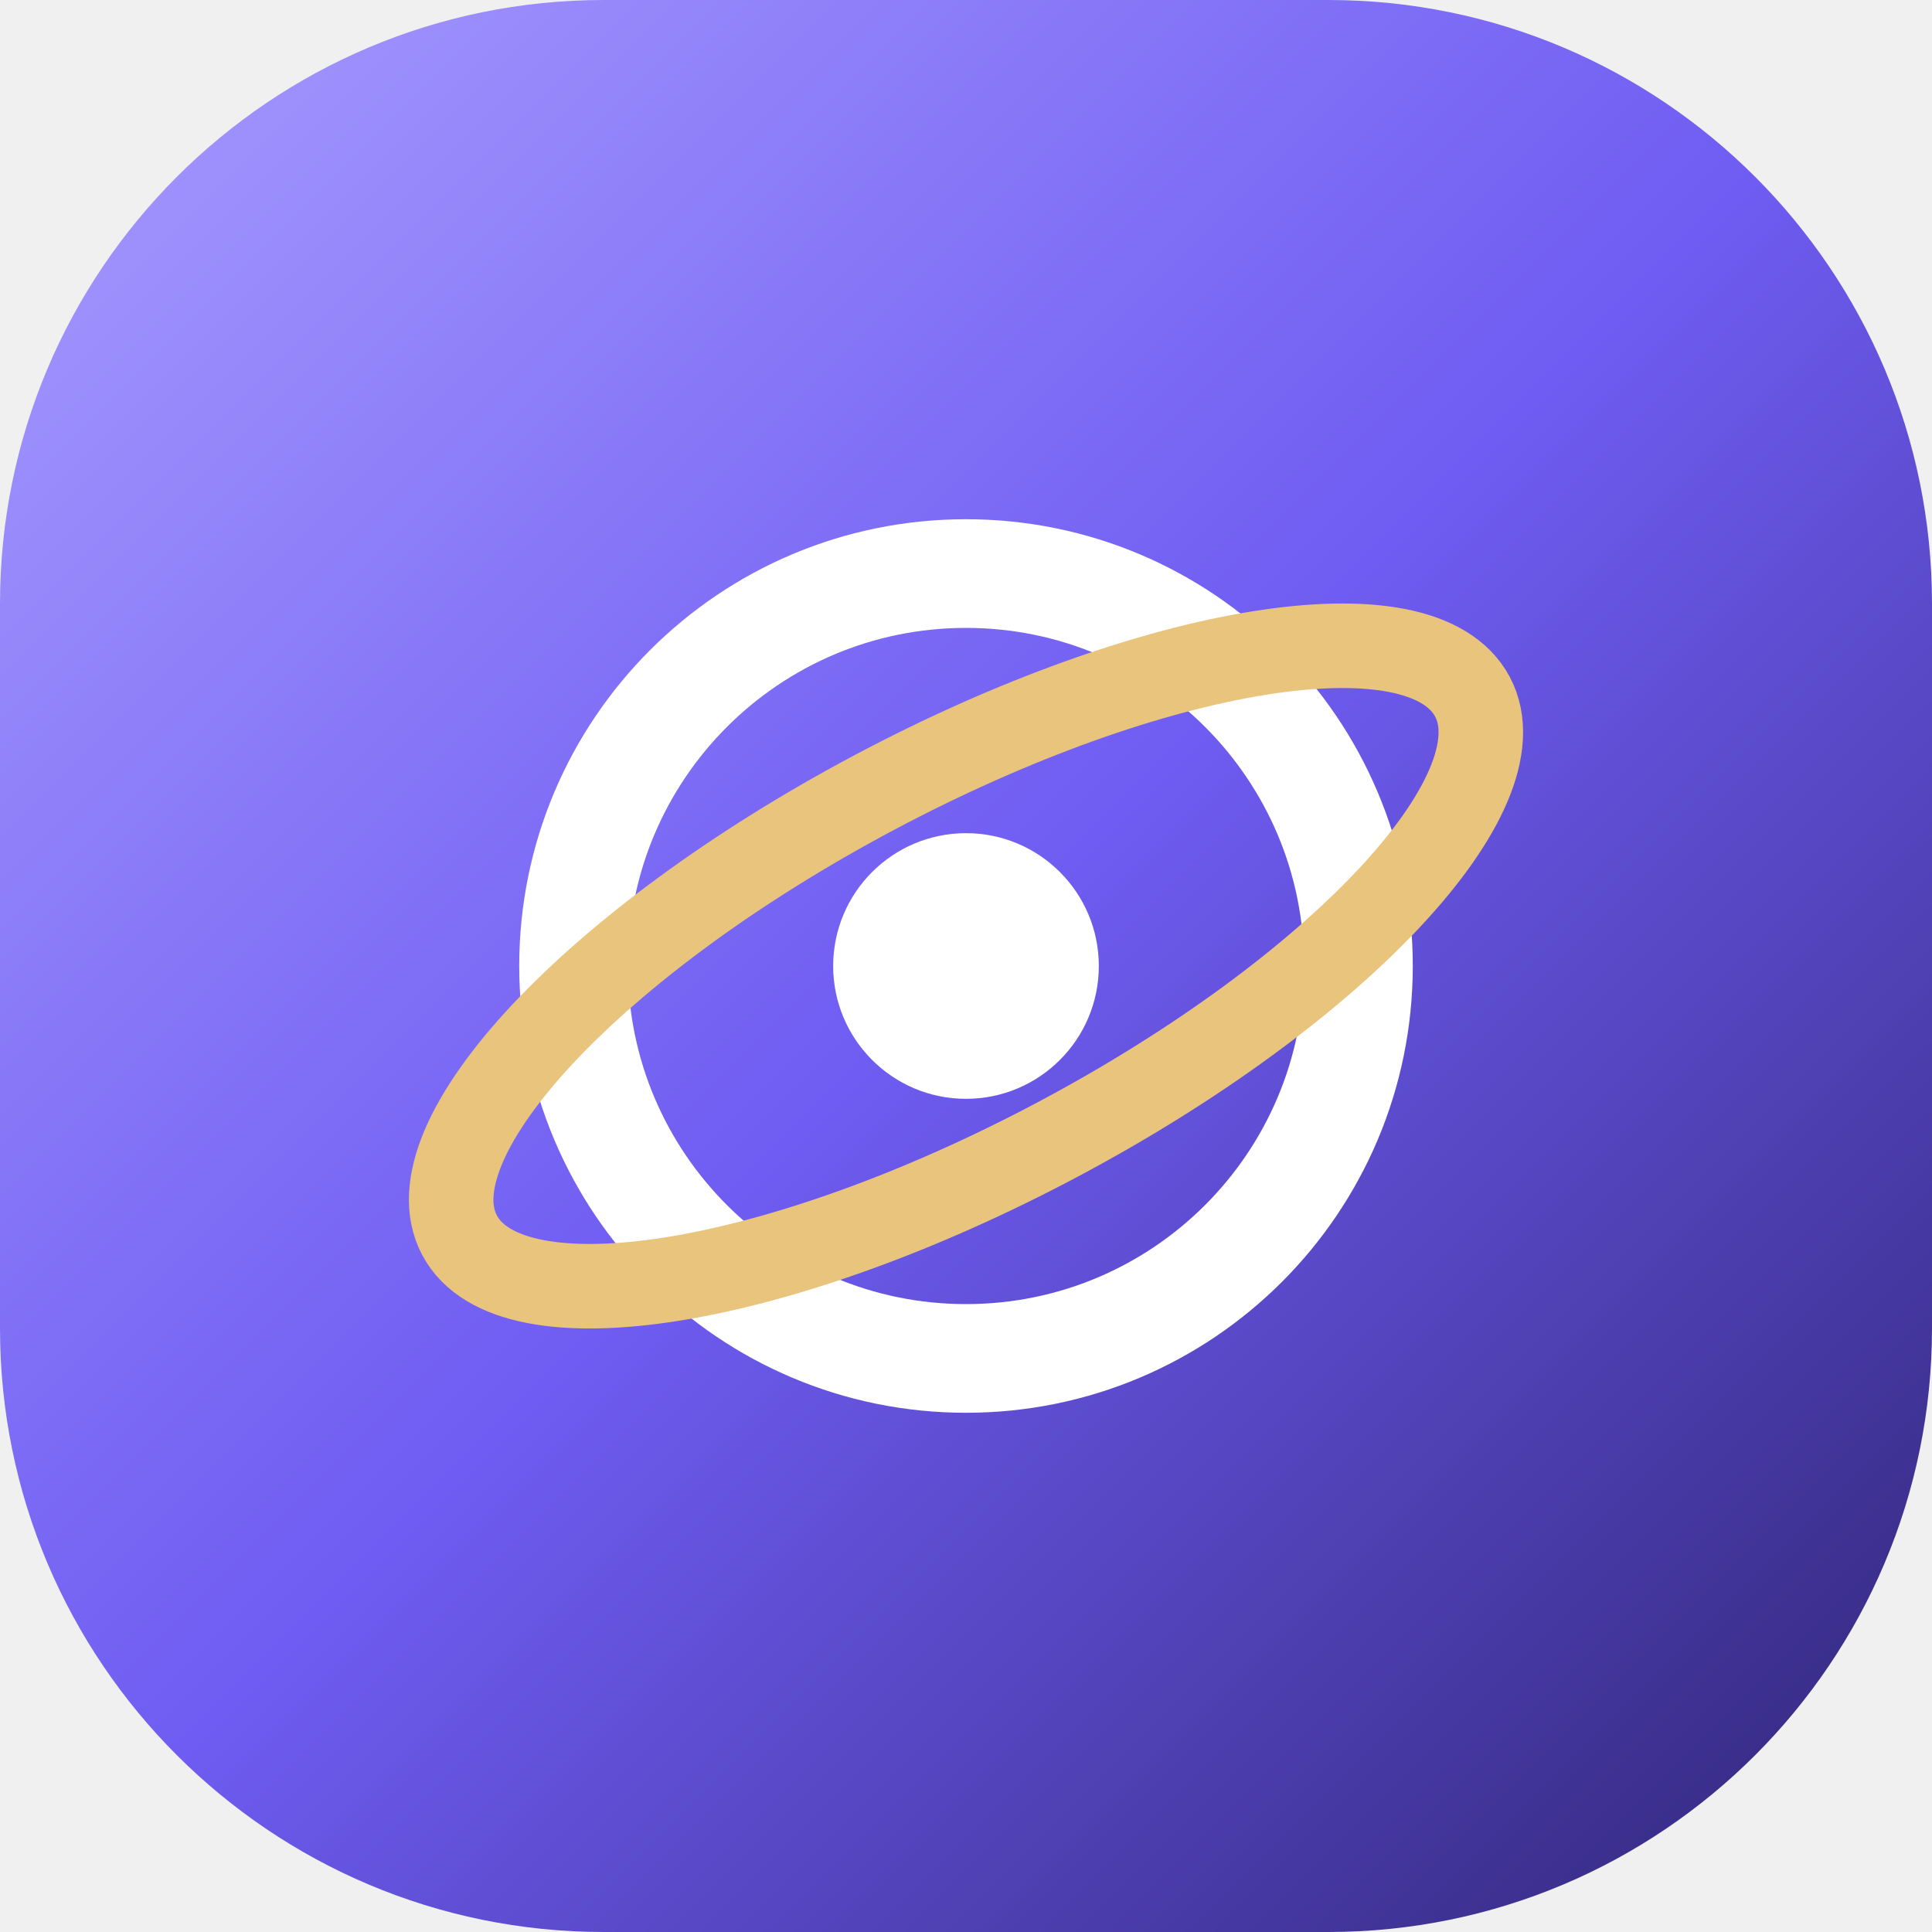
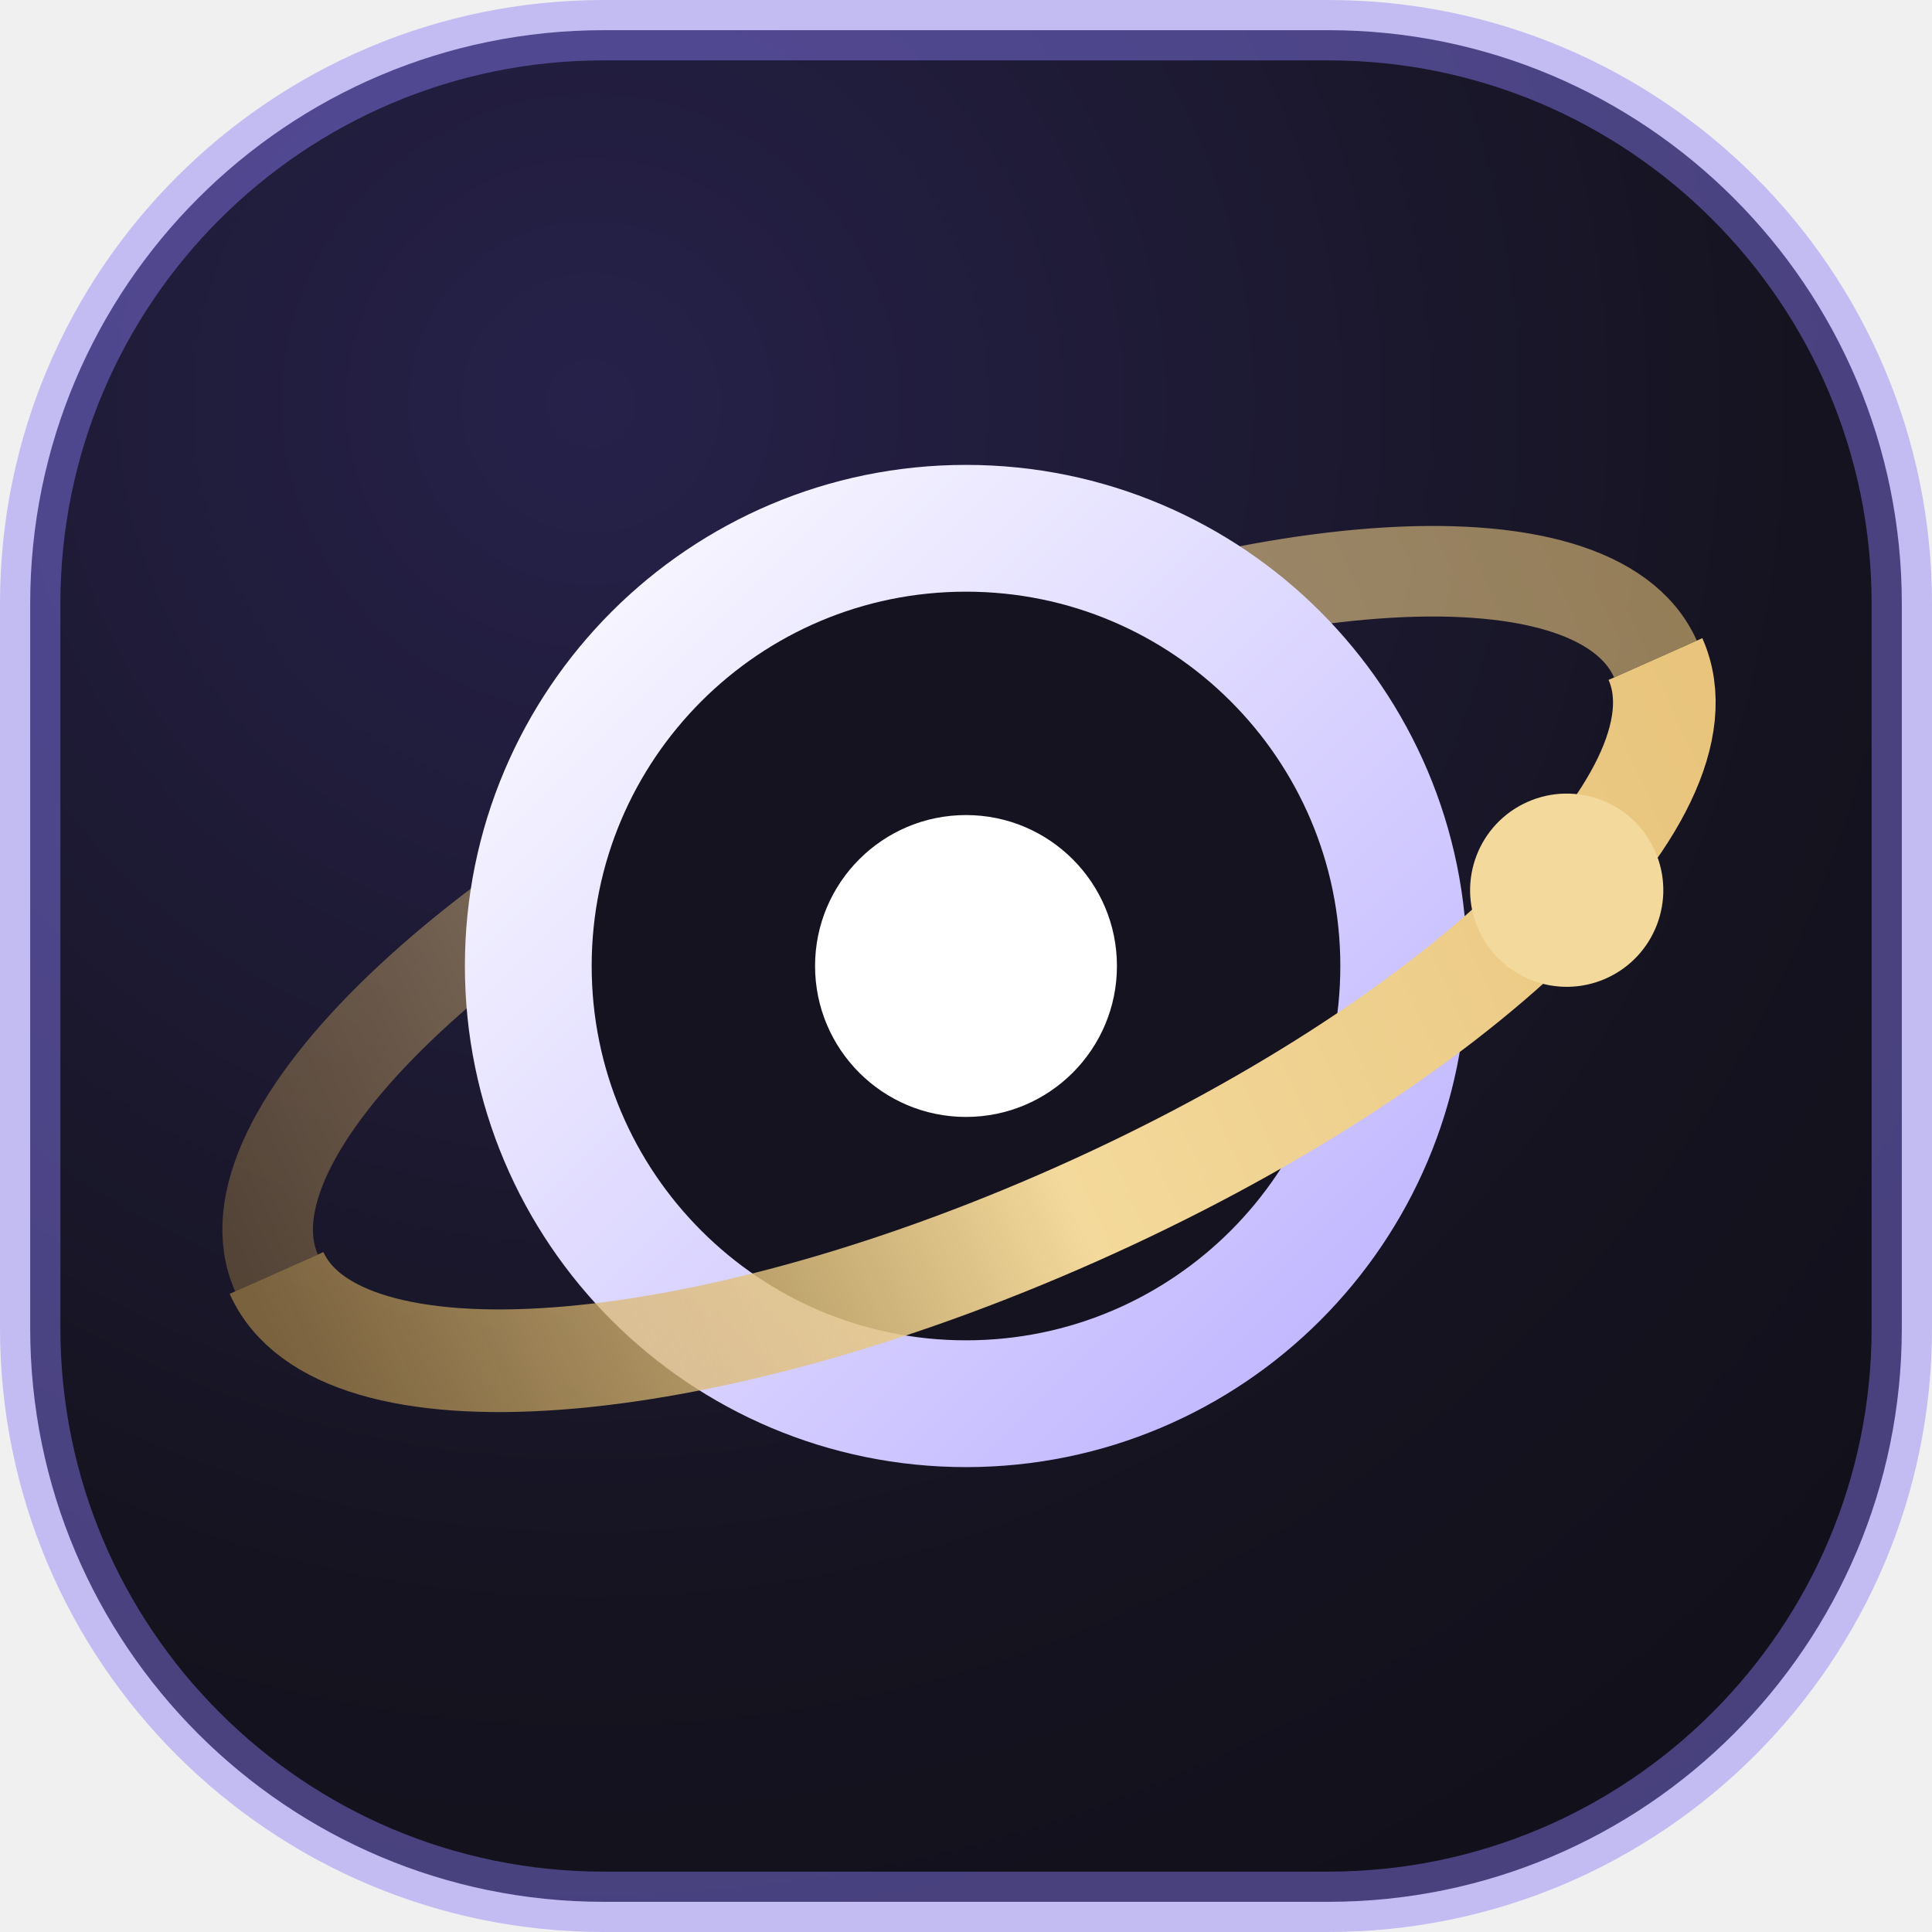
<svg xmlns="http://www.w3.org/2000/svg" viewBox="0 0 64 64">
  <defs>
-     <linearGradient id="g" x1="0" y1="0" x2="1" y2="1">
-       <stop offset="0" stop-color="#a99dff" />
-       <stop offset="0.5" stop-color="#6f5cf2" />
-       <stop offset="1" stop-color="#2e2373" />
+     <radialGradient id="tile" cx="0.3" cy="0.2" r="1.2">
+       <stop offset="0" stop-color="#26214a" />
+       <stop offset="0.55" stop-color="#15131f" />
+       <stop offset="1" stop-color="#0e0d16" />
+     </radialGradient>
+     <linearGradient id="planet" x1="16" y1="16" x2="48" y2="48" gradientUnits="userSpaceOnUse">
+       <stop offset="0" stop-color="#ffffff" />
+       <stop offset="1" stop-color="#b9aeff" />
    </linearGradient>
+     <linearGradient id="ring" x1="6" y1="32" x2="58" y2="32" gradientUnits="userSpaceOnUse">
+       <stop offset="0" stop-color="#c9a052" stop-opacity="0.55" />
+       <stop offset="0.5" stop-color="#f3d99b" />
+       <stop offset="1" stop-color="#e8c47c" />
+     </linearGradient>
+     <clipPath id="back" clipPathUnits="userSpaceOnUse">
+       <rect x="0" y="0" width="64" height="32" />
+     </clipPath>
+     <clipPath id="front" clipPathUnits="userSpaceOnUse">
+       <rect x="0" y="32" width="64" height="32" />
+     </clipPath>
  </defs>
-   <rect width="64" height="64" rx="20" fill="url(#g)" />
-   <circle cx="32" cy="32" r="13" fill="none" stroke="#fff" stroke-width="3.6" />
-   <ellipse cx="32" cy="32" rx="19" ry="6.5" fill="none" stroke="#e8c47c" stroke-width="2.8" transform="rotate(-28 32 32)" />
-   <circle cx="32" cy="32" r="4.4" fill="#fff" />
+   <rect x="1" y="1" width="62" height="62" rx="19" fill="url(#tile)" stroke="#8b7cf6" stroke-opacity="0.45" stroke-width="2" />
+   <g transform="rotate(-24 32 32)">
+     <ellipse cx="32" cy="32" rx="25" ry="9" fill="none" stroke="url(#ring)" stroke-width="3" stroke-opacity="0.6" clip-path="url(#back)" />
+   </g>
+   <circle cx="32" cy="32" r="14.5" fill="#15131f" stroke="url(#planet)" stroke-width="4.2" />
+   <circle cx="32" cy="32" r="5" fill="#ffffff" />
+   <g transform="rotate(-24 32 32)">
+     <ellipse cx="32" cy="32" rx="25" ry="9" fill="none" stroke="url(#ring)" stroke-width="3.4" clip-path="url(#front)" />
+     <circle cx="51.2" cy="37.8" r="3.2" fill="#f3d99b" />
+   </g>
</svg>
